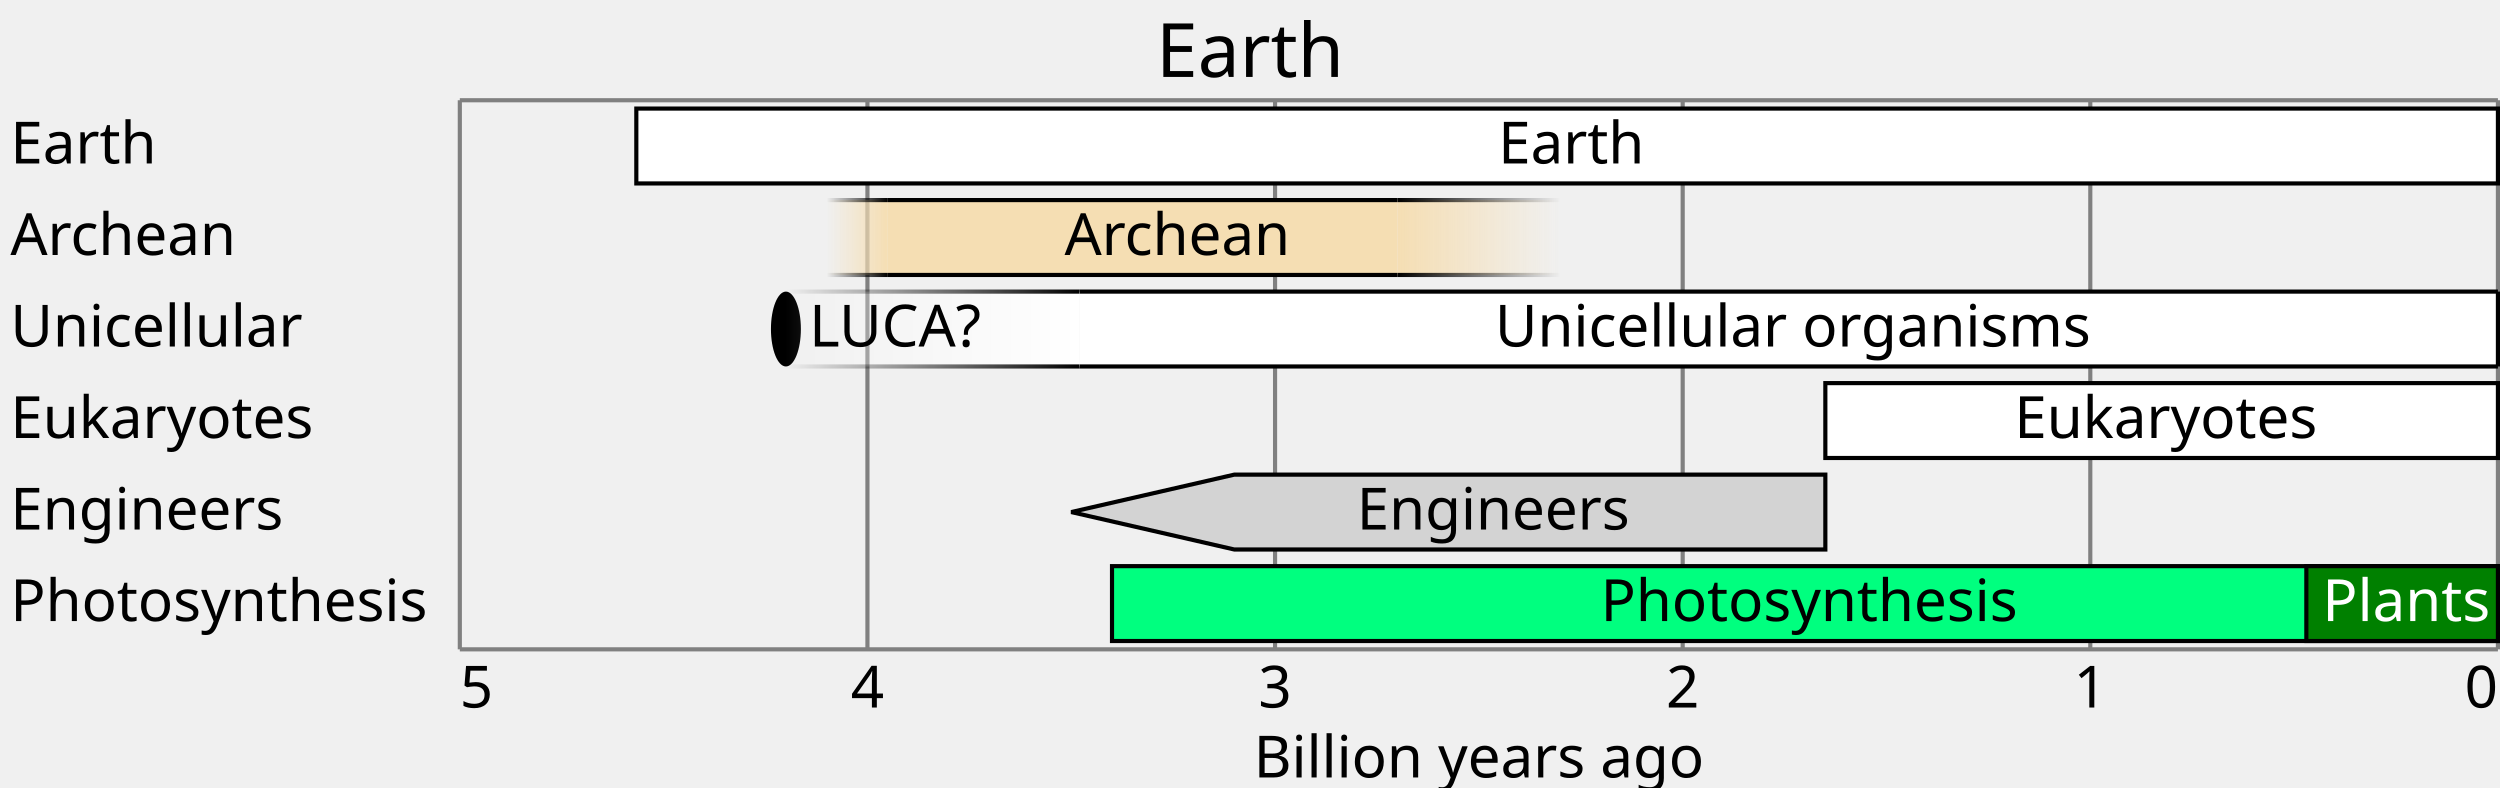
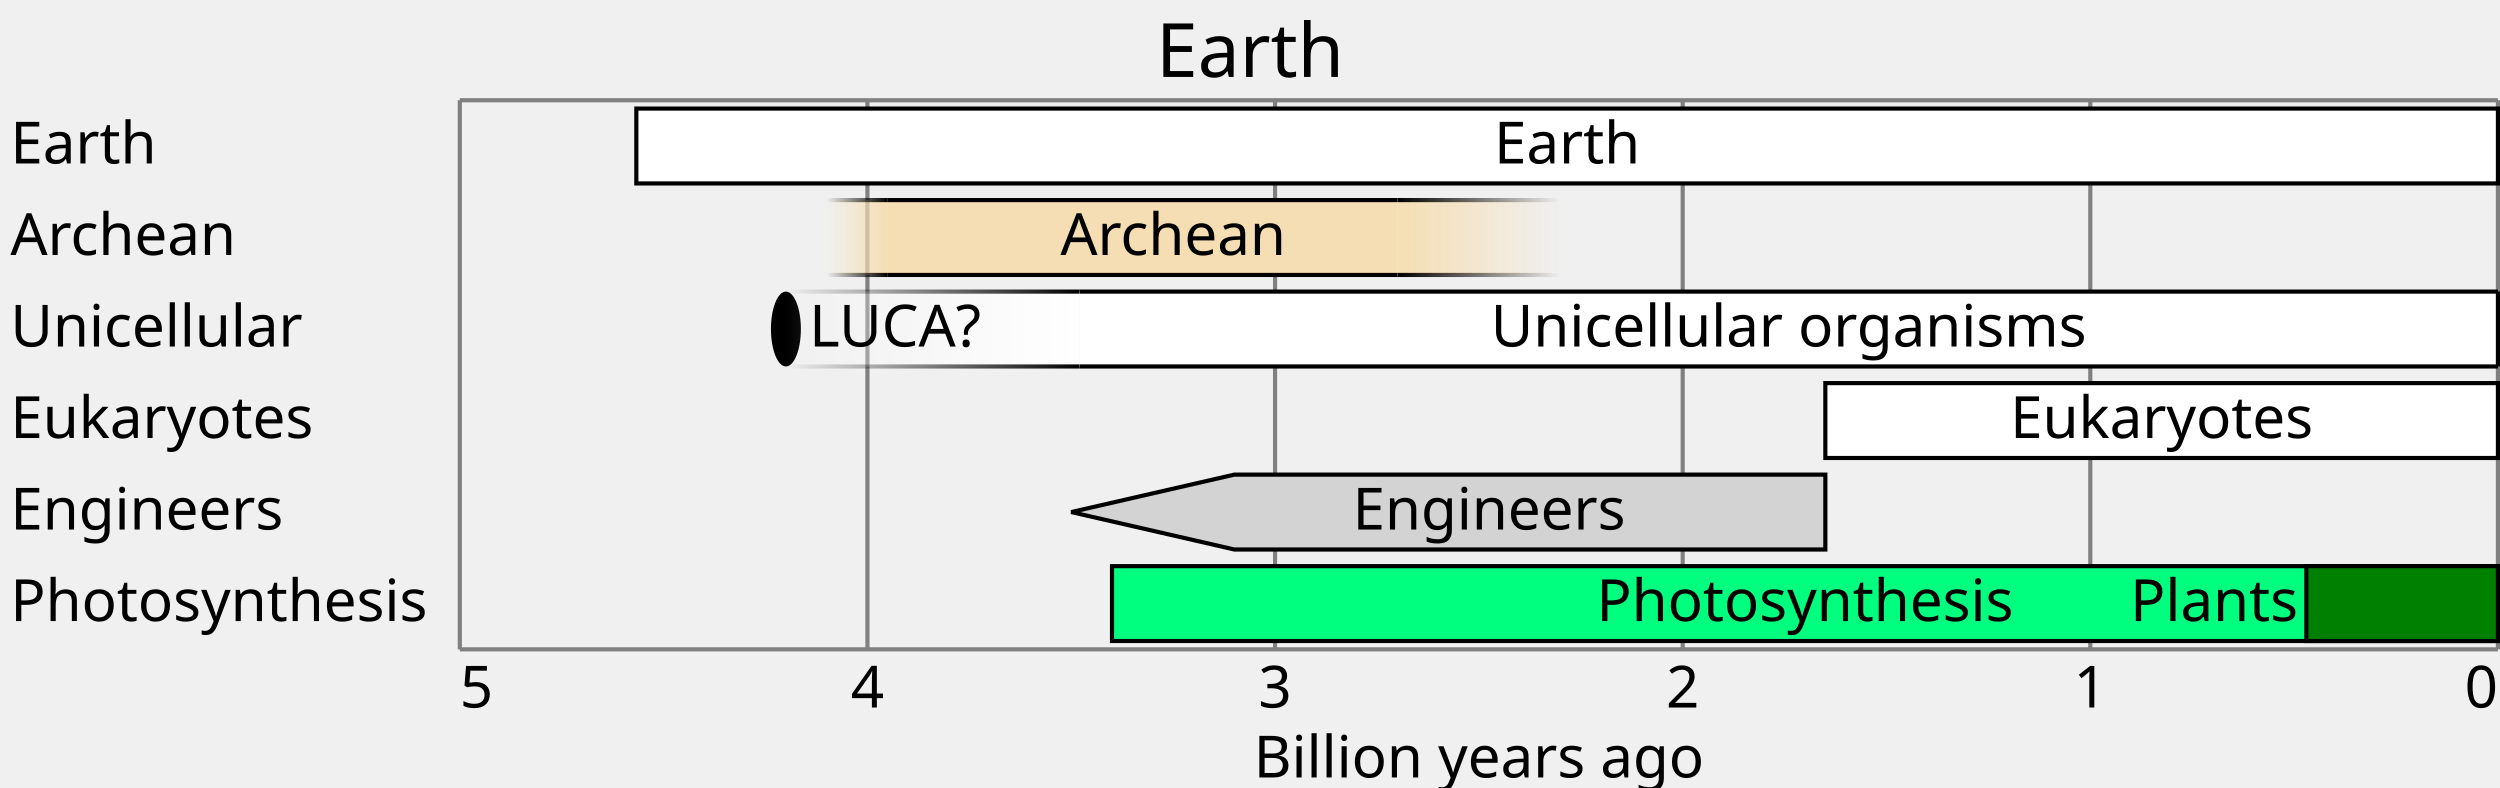
<svg xmlns="http://www.w3.org/2000/svg" width="601" height="189.400" viewBox="0 0 601 189.400" transform="translate(0.5, 0.5)">
  <g stroke="black" fill="white" font-family="sans-serif" font-size="14">
    <text x="300" y="18" stroke="none" fill="black" font-size="18" text-anchor="middle">Earth</text>
    <g>
      <path d="M 110.040 23.600 V 155.600 M 208.032 23.600 V 155.600 M 306.024 23.600 V 155.600 M 404.016 23.600 V 155.600 M 502.008 23.600 V 155.600 M 600 23.600 V 155.600 M 110.040 23.600 H 600 M 110.040 155.600 H 600" stroke="gray" />
      <g text-anchor="middle" stroke="none" fill="black">
        <text x="110.040" y="169.600" text-anchor="start">5</text>
        <text x="208.032" y="169.600">4</text>
        <text x="306.024" y="169.600">3</text>
        <text x="404.016" y="169.600">2</text>
        <text x="502.008" y="169.600">1</text>
        <text x="600" y="169.600" text-anchor="end">0</text>
        <text x="355.020" y="186.4">Billion years ago</text>
      </g>
    </g>
    <g>
      <g>
        <rect x="152.471" y="25.600" width="447.529" height="18" fill="white" />
      </g>
      <g>
        <rect x="212.932" y="47.600" width="122.490" height="18" stroke="none" fill="wheat" />
        <path d="M 212.932 47.600 H 335.422 m 0 18 H 212.932" stroke="black" />
        <defs>
          <linearGradient id="id3">
            <stop offset="0" stop-color="wheat" stop-opacity="0" />
            <stop offset="1" stop-color="wheat" stop-opacity="1" />
          </linearGradient>
          <linearGradient id="id4">
            <stop offset="0" stop-color="black" stop-opacity="0" />
            <stop offset="1" stop-color="black" stop-opacity="1" />
          </linearGradient>
        </defs>
        <rect x="198.233" y="47.600" width="14.699" height="18" stroke="none" fill="url(#id3)" />
        <path d="M 198.233 47.600 H 212.932 m 0 18 H 198.233" stroke="url(#id4)" />
        <defs>
          <linearGradient id="id5">
            <stop offset="0" stop-color="wheat" stop-opacity="1" />
            <stop offset="1" stop-color="wheat" stop-opacity="0" />
          </linearGradient>
          <linearGradient id="id6">
            <stop offset="0" stop-color="black" stop-opacity="1" />
            <stop offset="1" stop-color="black" stop-opacity="0" />
          </linearGradient>
        </defs>
        <rect x="335.422" y="47.600" width="39.197" height="18" stroke="none" fill="url(#id5)" />
        <path d="M 335.422 47.600 H 374.618 m 0 18 H 335.422" stroke="url(#id6)" />
      </g>
      <ellipse cx="188.434" cy="78.600" rx="3.6" ry="9.0" stroke="none" fill="black" />
      <g>
        <rect x="258.988" y="69.600" width="341.012" height="18" stroke="none" fill="white" />
        <path d="M 258.988 69.600 H 600 m 0 18 H 258.988" stroke="black" />
        <defs>
          <linearGradient id="id7">
            <stop offset="0" stop-color="white" stop-opacity="0" />
            <stop offset="1" stop-color="white" stop-opacity="1" />
          </linearGradient>
          <linearGradient id="id8">
            <stop offset="0" stop-color="black" stop-opacity="0" />
            <stop offset="1" stop-color="black" stop-opacity="1" />
          </linearGradient>
        </defs>
        <rect x="188.434" y="69.600" width="70.554" height="18" stroke="none" fill="url(#id7)" />
        <path d="M 188.434 69.600 H 258.988 m 0 18 H 188.434" stroke="url(#id8)" />
        <line x1="600" y1="69.600" x2="600" y2="87.600" stroke="black" />
      </g>
      <g>
        <rect x="438.313" y="91.600" width="161.687" height="18" fill="white" />
      </g>
      <g>
        <path d="M 296.225 113.600 L 257.028 122.600 296.225 131.600 H 438.313 L 438.313 122.600 438.313 113.600 Z" fill="lightgray" />
      </g>
      <g>
        <rect x="266.827" y="135.600" width="333.173" height="18" fill="springgreen" />
      </g>
      <g>
        <rect x="553.944" y="135.600" width="46.056" height="18" fill="green" />
      </g>
    </g>
    <g text-anchor="middle" stroke="none" fill="black">
-       <text x="377.235" y="38.800" text-anchor="middle">Earth</text>
-       <text x="282.526" y="60.800" text-anchor="middle" fill="black">Archean</text>
+       <text x="376.235" y="38.800" fill="black" text-anchor="middle">Earth</text>
+       <text x="281.526" y="60.800" fill="black" text-anchor="middle">Archean</text>
      <text x="194.034" y="82.800" text-anchor="start">LUCA?</text>
-       <text x="430.494" y="82.800" text-anchor="middle">Unicellular organisms</text>
-       <text x="520.157" y="104.800" text-anchor="middle">Eukaryotes</text>
-       <text x="358.470" y="126.800" text-anchor="middle" fill="black">Engineers</text>
-       <text x="434.414" y="148.800" text-anchor="middle" fill="black">Photosynthesis</text>
-       <text x="577.972" y="148.800" text-anchor="middle" fill="white">Plants</text>
+       <text x="429.494" y="82.800" fill="black" text-anchor="middle">Unicellular organisms</text>
+       <text x="519.157" y="104.800" fill="black" text-anchor="middle">Eukaryotes</text>
+       <text x="357.470" y="126.800" fill="black" text-anchor="middle">Engineers</text>
+       <text x="433.414" y="148.800" fill="black" text-anchor="middle">Photosynthesis</text>
+       <text x="551.944" y="148.800" fill="black" text-anchor="end">Plants</text>
    </g>
    <g stroke="none" fill="black">
      <text x="2" y="38.800">Earth</text>
      <text x="2" y="60.800">Archean</text>
      <text x="2" y="82.800">Unicellular</text>
      <text x="2" y="104.800">Eukaryotes</text>
      <text x="2" y="126.800">Engineers</text>
      <text x="2" y="148.800">Photosynthesis</text>
    </g>
  </g>
</svg>
